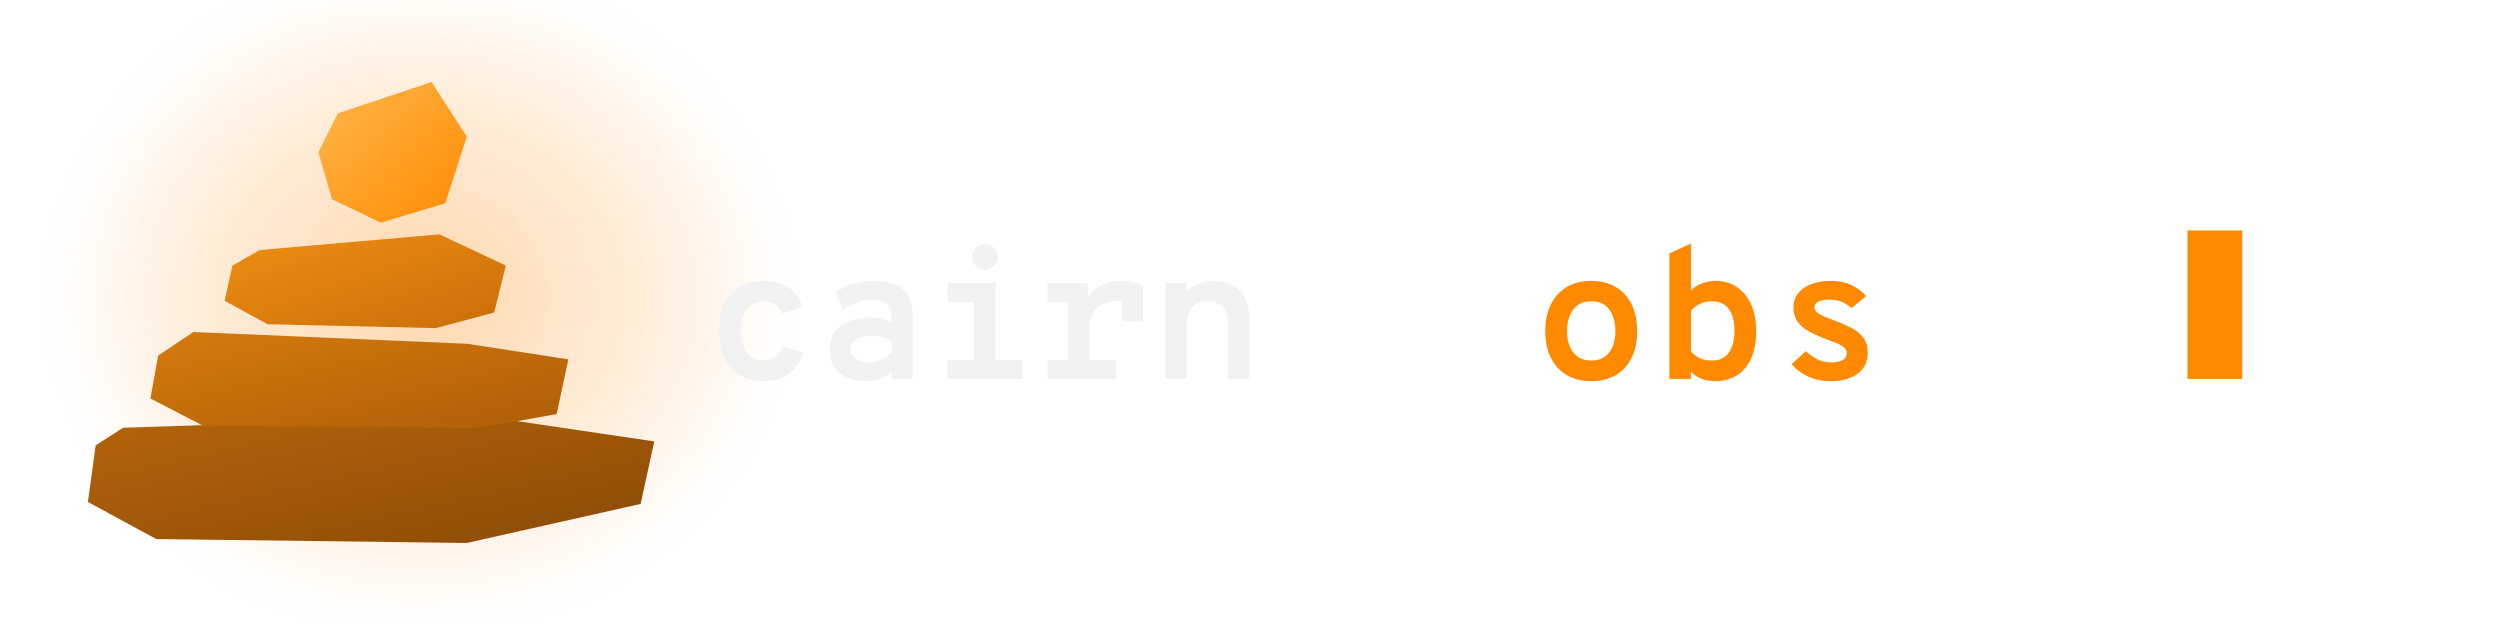
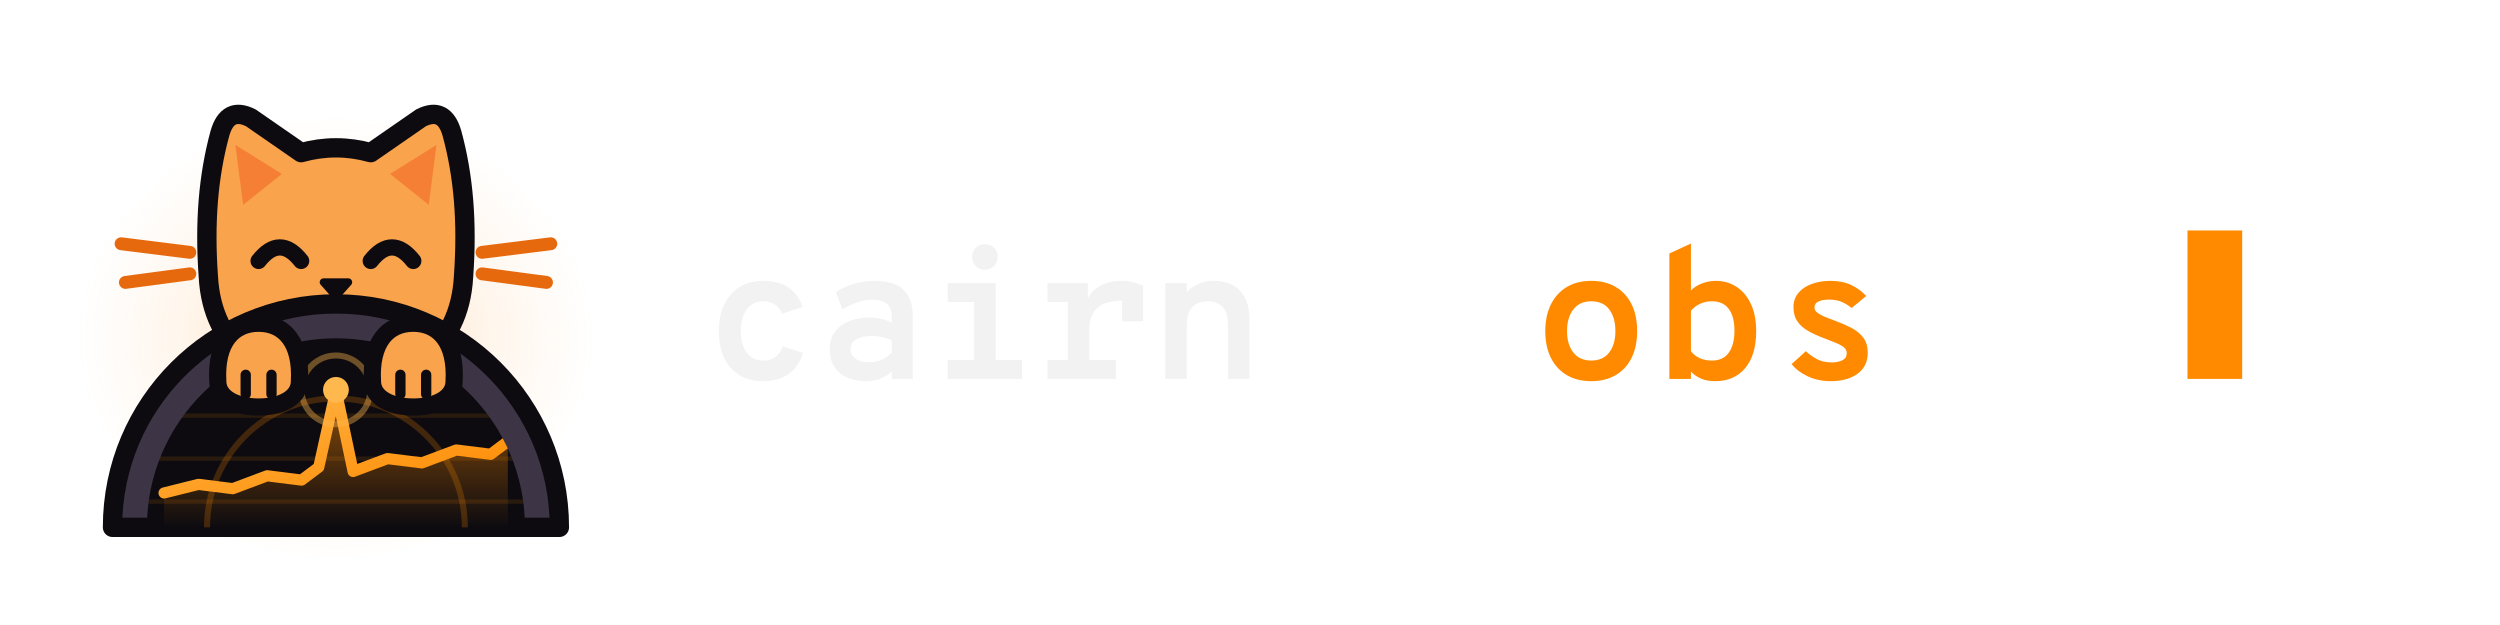
- <svg xmlns="http://www.w3.org/2000/svg" width="640" height="160" viewBox="0 0 640 160">
-   <defs>
-     <linearGradient id="s1" x1="0" y1="0" x2="1" y2="1">
-       <stop offset="0" stop-color="#B5650B" />
-       <stop offset="1" stop-color="#8A4A06" />
-     </linearGradient>
-     <linearGradient id="s2" x1="0" y1="0" x2="1" y2="1">
-       <stop offset="0" stop-color="#D67A0C" />
-       <stop offset="1" stop-color="#AD5E08" />
-     </linearGradient>
-     <linearGradient id="s3" x1="0" y1="0" x2="1" y2="1">
-       <stop offset="0" stop-color="#F08E12" />
-       <stop offset="1" stop-color="#C96E09" />
-     </linearGradient>
-     <linearGradient id="s4" x1="0" y1="0" x2="1" y2="1">
-       <stop offset="0" stop-color="#FFB84D" />
-       <stop offset="1" stop-color="#FF8A00" />
-     </linearGradient>
-     <radialGradient id="glow" cx="0.5" cy="0.5" r="0.6">
-       <stop offset="0" stop-color="#FF9A2E" stop-opacity="0.4" />
-       <stop offset="1" stop-color="#FF9A2E" stop-opacity="0" />
-     </radialGradient>
-     <filter id="blur" x="-50%" y="-50%" width="200%" height="200%">
-       <feGaussianBlur stdDeviation="14" />
-     </filter>
-   </defs>
-   <g transform="translate(7.5,-39) scale(0.5)">
-     <ellipse cx="200" cy="230" rx="170" ry="150" fill="url(#glow)" filter="url(#blur)" />
-     <polygon points="48,297 232,291 320,304 313,336 224,356 65,354 30,335 34,306" fill="url(#s1)" />
-     <polygon points="84,248 224,254 276,262 270,290 231,297 89,296 62,282 66,260" fill="url(#s2)" />
-     <polygon points="118,206 210,198 244,214 238,238 208,246 122,244 100,232 104,214" fill="url(#s3)" />
-     <polygon points="158,136 206,120 224,148 213,182 180,192 155,180 148,156" fill="url(#s4)" />
-   </g>
+ <svg xmlns="http://www.w3.org/2000/svg" viewBox="0 0 640 160" width="640" height="160" role="img" aria-label="cairnobs">
+   <svg x="20" y="14" width="132" height="132" viewBox="4 14 120 120">
+     <defs>
+       <linearGradient id="hdem" x1="0" y1="0" x2="1" y2="1">
+         <stop offset="0" stop-color="#FFB84D" />
+         <stop offset="1" stop-color="#FF8A00" />
+       </linearGradient>
+       <linearGradient id="hdemv" x1="0" y1="0" x2="0" y2="1">
+         <stop offset="0" stop-color="#FF8A00" stop-opacity=".55" />
+         <stop offset="1" stop-color="#FF8A00" stop-opacity="0" />
+       </linearGradient>
+       <radialGradient id="hdglow" cx="0.5" cy="0.5" r="0.5">
+         <stop offset="0" stop-color="#FF9A2E" stop-opacity="0.34" />
+         <stop offset="0.6" stop-color="#FF9A2E" stop-opacity="0.09" />
+         <stop offset="1" stop-color="#FF9A2E" stop-opacity="0" />
+       </radialGradient>
+       <clipPath id="hdscr">
+         <path d="M20 124 A44 44 0 0 1 108 124 Z" />
+       </clipPath>
+     </defs>
+     <ellipse cx="64" cy="80" rx="60" ry="52" fill="url(#hdglow)" />
+     <g stroke="#0D0B10" stroke-linecap="round" stroke-linejoin="round">
+       <path d="M14 58 L30 60 M15 67 L30 65 M114 58 L98 60 M113 67 L98 65" stroke="#E6690E" stroke-width="3" fill="none" />
+       <g transform="translate(64 62) scale(0.9) translate(-64 -60)">
+         <path d="M31 64 C30 50 31 38 34 27 Q36 20 42 23 L55 32 Q64 29.5 73 32 L86 23 Q92 20 94 27 C97 38 98 50 97 64 C96 83 82 92 64 92 C46 92 32 83 31 64 Z" fill="#F9A34C" stroke-width="5.00" />
+         <path d="M38 30 L50 37.5 L40 45.5 Z M90 30 L78 37.5 L88 45.5 Z" fill="#F47F35" stroke="none" />
+         <path d="M44 60 Q49.5 53 55 60 M73 60 Q78.5 53 84 60" stroke-width="4.20" fill="none" />
+         <path d="M60.8 65.5 h6.4 l-3.2 3.6 z" fill="#0D0B10" stroke-width="2" />
+         <path d="M56 71.5 Q60 76.5 64 71.5 Q68 76.5 72 71.5" stroke-width="3.5" fill="none" />
+       </g>
+     </g>
+     <path d="M12 124 A52 52 0 0 1 116 124 Z" fill="#3D3546" stroke="#0D0B10" stroke-width="4.50" stroke-linejoin="round" />
+     <path d="M20 124 A44 44 0 0 1 108 124 Z" fill="#0D0B10" />
+     <g clip-path="url(#hdscr)">
+       <path d="M34 124 A30 30 0 0 1 94 124" stroke="#FF8A00" stroke-opacity=".22" stroke-width="1.4" fill="none" />
+       <path d="M20 118 H108 M20 108 H108 M20 98 H108" stroke="#FF8A00" stroke-opacity=".12" stroke-width="1" />
+       <path d="M24 116 L32 114 L40 115 L48 112 L56 113 L60 110 L64 92 L68 111 L76 108 L84 109 L92 106 L100 107 L104 104 V124 H24 Z" fill="url(#hdemv)" />
+       <path d="M24 116 L32 114 L40 115 L48 112 L56 113 L60 110 L64 92 L68 111 L76 108 L84 109 L92 106 L100 107 L104 104" stroke="url(#hdem)" stroke-width="2.6" stroke-linejoin="round" stroke-linecap="round" fill="none" />
+       <circle cx="64" cy="92" r="8" fill="none" stroke="#FFB84D" stroke-opacity=".4" stroke-width="1.4" />
+     </g>
+     <circle cx="64" cy="92" r="3" fill="#FFB84D" />
+     <g stroke="#0D0B10" stroke-linecap="round" stroke-linejoin="round">
+       <path d="M36.5 90 C36 81 40 76.5 46 76.5 C52 76.5 56 81 55.5 90 C55.5 94 51 96 46 96 C41 96 36.5 94 36.5 90 Z" fill="#F9A34C" stroke-width="4.00" />
+       <path d="M91.5 90 C92 81 88 76.5 82 76.5 C76 76.5 72 81 72.5 90 C72.5 94 77 96 82 96 C87 96 91.5 94 91.5 90 Z" fill="#F9A34C" stroke-width="4.00" />
+       <path d="M43 88.5 V93 M49 88.5 V93 M79 88.5 V93 M85 88.5 V93" stroke-width="2.4" fill="none" />
+     </g>
+   </svg>
  <path fill="#F2F2F2" d="M195.26 97.58Q190.13 97.58 187.08 94.19Q184.03 90.81 184.03 84.76Q184.03 80.75 185.45 77.87Q186.86 74.99 189.41 73.44Q191.95 71.9 195.36 71.9Q199.18 71.9 201.73 73.52Q204.29 75.14 205.44 78.57L200.21 80.34Q199.68 78.93 198.52 78.03Q197.35 77.13 195.41 77.13Q192.65 77.13 191.15 79.22Q189.65 81.3 189.65 84.76Q189.65 88.24 191.15 90.27Q192.65 92.3 195.31 92.3Q197.3 92.3 198.54 91.36Q199.78 90.42 200.35 88.7L205.58 90.33Q204.5 93.88 201.94 95.73Q199.37 97.58 195.26 97.58ZM221.48 97.58Q218.91 97.58 216.86 96.66Q214.81 95.75 213.61 93.94Q212.41 92.13 212.41 89.42Q212.41 86.58 213.85 84.8Q215.29 83.01 217.53 82.16Q219.78 81.3 222.2 81.3Q224.07 81.3 225.54 81.63Q227 81.95 228.3 82.6V81.16Q228.3 79.53 227.72 78.56Q227.14 77.58 226.05 77.16Q224.96 76.74 223.45 76.74Q221.41 76.74 219.4 77.42Q217.4 78.09 215.67 79.24L213.99 74.73Q215.77 73.6 218.36 72.75Q220.95 71.9 223.93 71.9Q225.56 71.9 227.28 72.22Q228.99 72.54 230.44 73.49Q231.9 74.44 232.78 76.28Q233.67 78.11 233.67 81.11V97H228.3V95.08Q227.29 96.04 225.64 96.81Q224 97.58 221.48 97.58ZM222.49 92.73Q224.5 92.73 225.93 91.98Q227.36 91.24 228.3 90.28V87.11Q227.29 86.61 225.93 86.31Q224.58 86.01 223.06 86.01Q220.95 86.01 219.34 86.81Q217.74 87.62 217.74 89.42Q217.74 90.88 218.98 91.8Q220.23 92.73 222.49 92.73ZM249.38 97V72.47H254.9V97ZM242.61 97V92.15H261.66V97ZM242.61 77.32V72.47H252.98V77.32ZM252.1 69.06Q250.74 69.06 249.8 68.09Q248.85 67.12 248.85 65.75Q248.85 64.38 249.8 63.44Q250.74 62.49 252.1 62.49Q253.53 62.49 254.48 63.44Q255.42 64.38 255.42 65.75Q255.42 67.12 254.48 68.09Q253.53 69.06 252.1 69.06ZM268.15 97V92.15H273.34V77.32H268.15V72.47H278.47V77.9L278.18 77.18Q278.64 75.66 279.88 74.46Q281.11 73.26 282.95 72.58Q284.78 71.9 287.02 71.9Q288.86 71.9 290.28 72.29Q291.7 72.69 292.63 73.19V82.26H287.26V74.82L289.61 77.22Q288.89 77.1 288.28 77.04Q287.66 76.98 287.26 76.98Q284.23 76.98 282.38 77.86Q280.54 78.74 279.7 80.37Q278.86 82 278.86 84.23V92.15H285.72V97ZM298.3 97V72.47H303.82V78.28L303.1 76.65Q303.1 75.57 304.14 74.48Q305.17 73.38 306.91 72.64Q308.65 71.9 310.78 71.9Q313.23 71.9 315.3 72.86Q317.36 73.82 318.61 76.04Q319.86 78.26 319.86 82.02V97H314.34V83.18Q314.34 79.79 312.84 78.46Q311.34 77.13 309.25 77.13Q307.78 77.13 306.55 77.67Q305.31 78.21 304.57 79.5Q303.82 80.8 303.82 83.08V97Z" />
  <path fill="#FF8A00" d="M407.35 97.58Q403.73 97.58 401.09 96.02Q398.45 94.46 397.02 91.59Q395.59 88.72 395.59 84.76Q395.59 80.85 397.02 77.96Q398.45 75.06 401.09 73.48Q403.73 71.9 407.35 71.9Q411 71.9 413.64 73.47Q416.28 75.04 417.7 77.93Q419.11 80.82 419.11 84.76Q419.11 88.7 417.7 91.58Q416.28 94.46 413.64 96.02Q411 97.58 407.35 97.58ZM407.35 92.3Q410.38 92.3 411.96 90.23Q413.54 88.17 413.54 84.76Q413.54 81.33 411.98 79.23Q410.42 77.13 407.35 77.13Q404.38 77.13 402.77 79.22Q401.16 81.3 401.16 84.76Q401.16 88.17 402.77 90.23Q404.38 92.3 407.35 92.3ZM439.12 97.58Q436.94 97.58 435.41 96.9Q433.89 96.23 432.88 95.13V97H427.36V64.89L432.88 62.34V74.39Q433.89 73.26 435.65 72.58Q437.42 71.9 439.22 71.9Q442.24 71.9 444.58 73.44Q446.92 74.99 448.25 77.86Q449.58 80.73 449.58 84.71Q449.58 90.93 446.76 94.25Q443.94 97.58 439.12 97.58ZM438.26 92.3Q441.18 92.3 442.6 90.24Q444.02 88.19 444.02 84.71Q444.02 81.04 442.56 79.08Q441.11 77.13 438.26 77.13Q436.94 77.13 435.87 77.51Q434.8 77.9 434.04 78.46Q433.29 79.02 432.88 79.58V89.9Q433.74 91.05 435.1 91.67Q436.46 92.3 438.26 92.3ZM468.63 97.58Q465.44 97.58 462.82 96.36Q460.21 95.15 458.65 93.21L462.3 89.9Q463.3 90.9 464.96 91.84Q466.62 92.78 468.92 92.78Q470.58 92.78 471.67 92.22Q472.76 91.67 472.76 90.38Q472.76 89.56 472.09 88.97Q471.42 88.38 470.12 87.83Q468.82 87.28 466.95 86.58Q464.62 85.72 462.86 84.71Q461.1 83.7 460.11 82.25Q459.13 80.8 459.13 78.62Q459.13 76.48 460.39 74.98Q461.65 73.48 463.8 72.69Q465.94 71.9 468.58 71.9Q471.75 71.9 474.03 73.02Q476.31 74.15 477.75 75.78L474.01 78.86Q473.07 78.02 471.66 77.36Q470.24 76.7 468.15 76.7Q466.57 76.7 465.54 77.18Q464.5 77.66 464.5 78.71Q464.5 79.46 465.21 80.02Q465.92 80.58 467.12 81.09Q468.32 81.59 469.78 82.12Q471.9 82.89 473.8 83.85Q475.71 84.81 476.92 86.33Q478.14 87.86 478.14 90.33Q478.14 93.78 475.53 95.68Q472.93 97.58 468.63 97.58Z" />
  <rect x="560" y="59" width="14" height="38" fill="#FF8A00" />
</svg>
